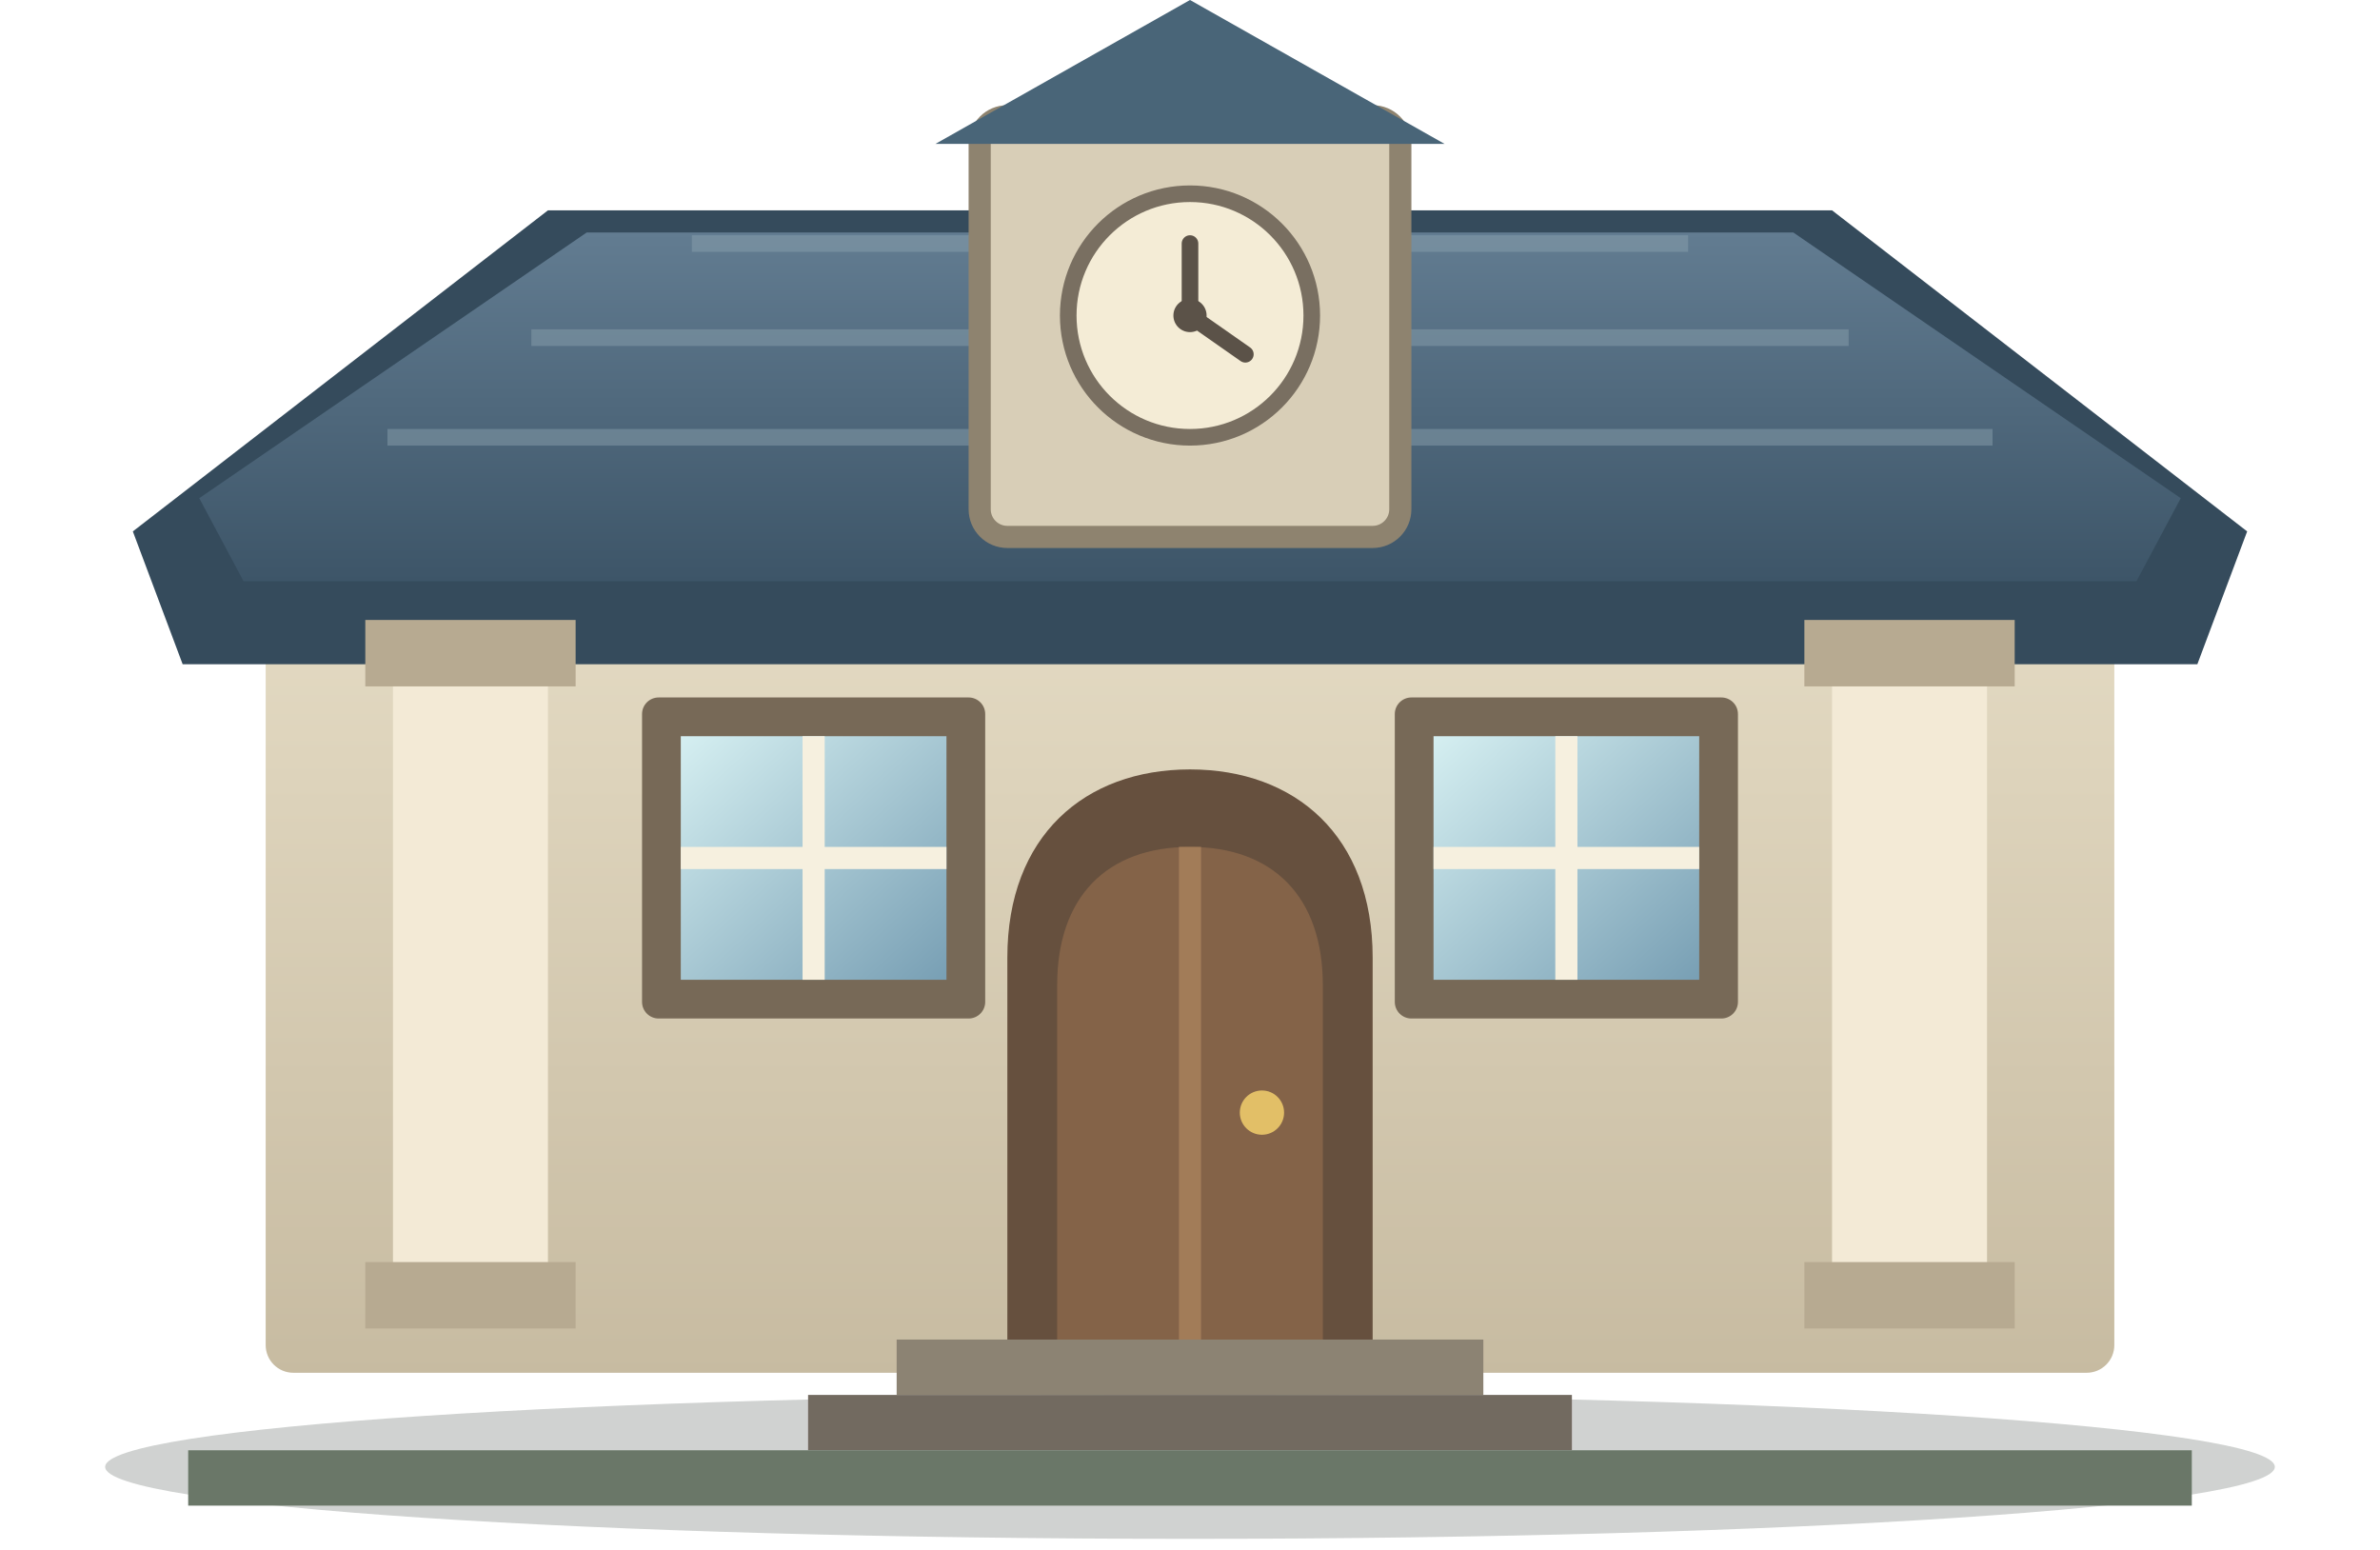
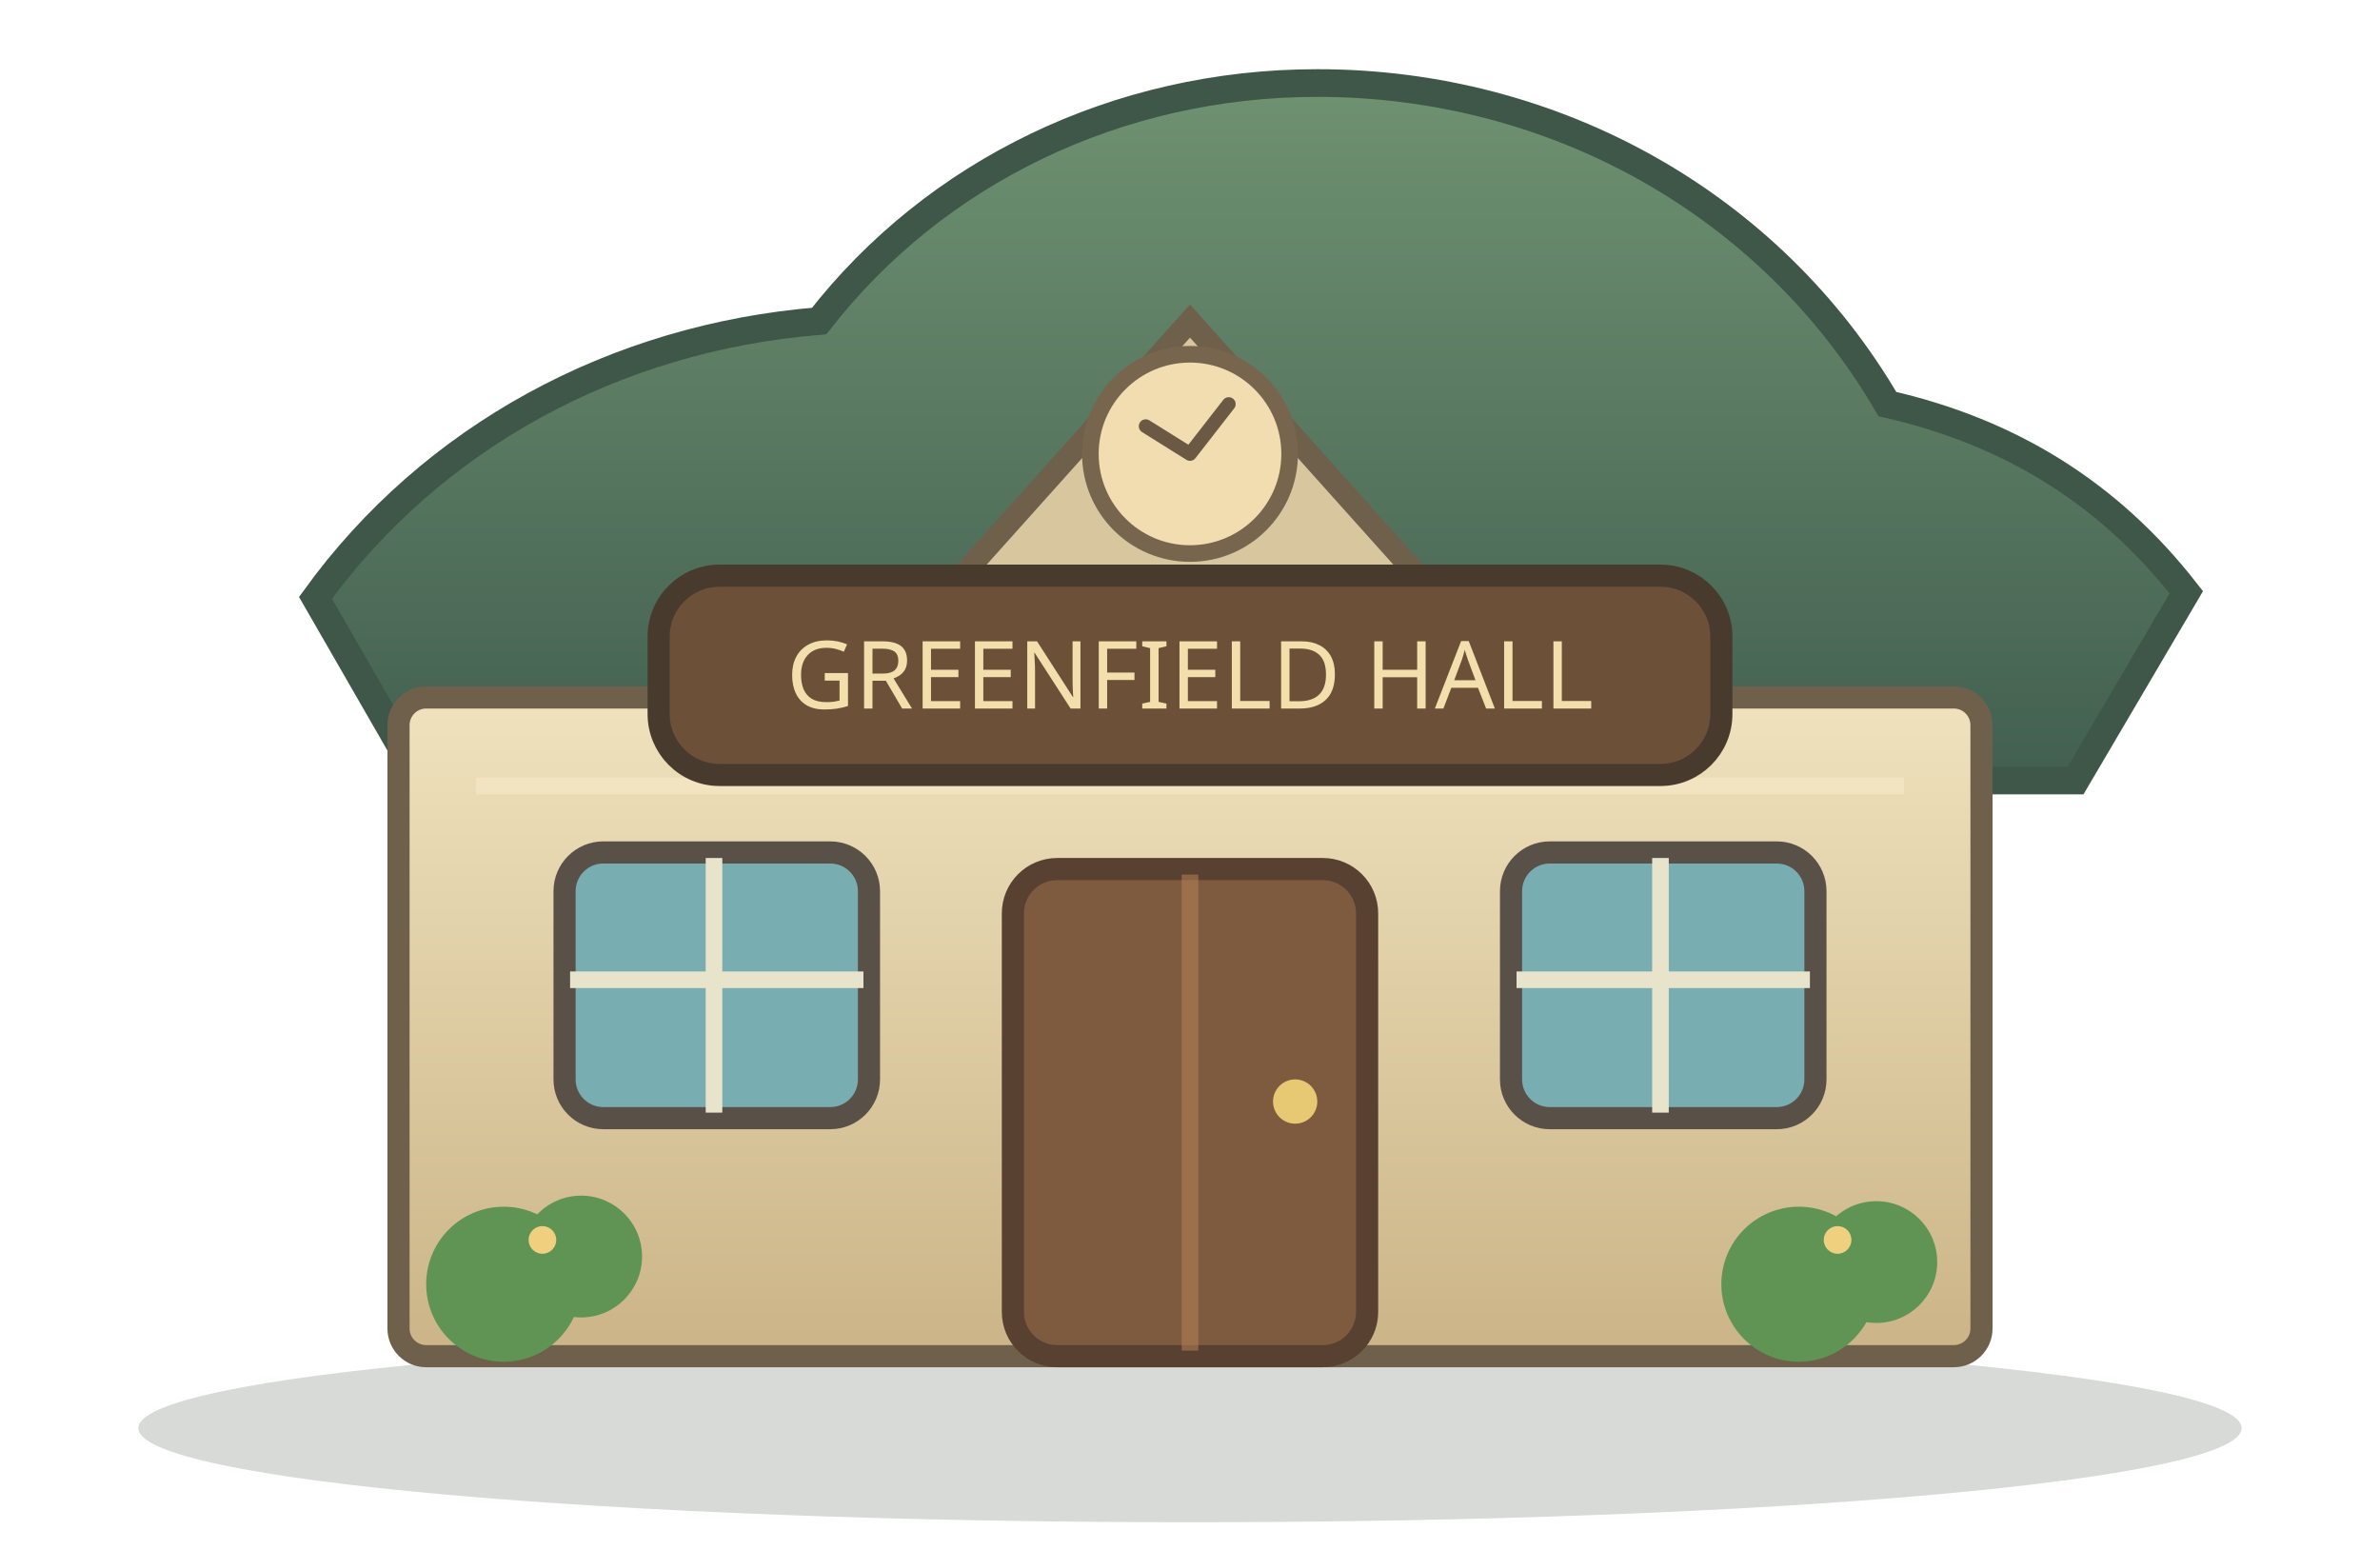
<svg xmlns="http://www.w3.org/2000/svg" width="430" height="280" viewBox="0 0 430 280">
  <defs>
-     <linearGradient id="stone" x1="0" y1="0" x2="0" y2="1">
-       <stop stop-color="#e8dfc8" />
-       <stop offset="1" stop-color="#c7bba1" />
+     <linearGradient id="wall" x1="0" y1="0" x2="0" y2="1">
+       <stop stop-color="#efe2bd" />
+       <stop offset="1" stop-color="#cbb487" />
    </linearGradient>
    <linearGradient id="roof" x1="0" y1="0" x2="0" y2="1">
-       <stop stop-color="#627c91" />
-       <stop offset="1" stop-color="#3d5568" />
-     </linearGradient>
-     <linearGradient id="glass" x1="0" y1="0" x2="1" y2="1">
-       <stop stop-color="#d5eff1" />
-       <stop offset="1" stop-color="#789fb4" />
+       <stop stop-color="#6f9271" />
+       <stop offset="1" stop-color="#425f50" />
    </linearGradient>
  </defs>
-   <ellipse cx="215" cy="265" rx="196" ry="13" fill="#27342c" opacity=".22" />
-   <rect x="48" y="88" width="334" height="160" rx="5" fill="url(#stone)" />
-   <path d="M24 96l75-58h232l75 58-9 24H33z" fill="#354b5c" />
-   <path d="M36 90l70-48h218l70 48-8 15H44z" fill="url(#roof)" />
-   <g stroke="#8aa0ad" stroke-width="3" opacity=".48">
-     <path d="M70 79h290" />
-     <path d="M96 61h238" />
-     <path d="M125 44h180" />
+   <ellipse cx="215" cy="258" rx="190" ry="17" fill="#22331f" opacity=".18" />
+   <path d="M57 108c21-29 54-47 91-50 21-27 54-43 90-43 43 0 82 22 103 58 22 5 40 16 54 34l-20 34H76z" fill="url(#roof)" stroke="#3e5749" stroke-width="5" />
+   <rect x="72" y="126" width="286" height="119" rx="5" fill="url(#wall)" stroke="#6f604b" stroke-width="4" />
+   <path d="M86 142h258" stroke="#fff1cf" stroke-width="3" opacity=".4" />
+   <rect x="183" y="157" width="64" height="88" rx="8" fill="#7e5a3f" stroke="#584130" stroke-width="4" />
+   <path d="M215 158v86" stroke="#b48155" stroke-width="3" opacity=".55" />
+   <circle cx="234" cy="199" r="4" fill="#e7c873" />
+   <g>
+     <rect x="102" y="154" width="55" height="48" rx="7" fill="#78aeb2" stroke="#595148" stroke-width="4" />
+     <path d="M129 155v46M103 177h53" stroke="#e8e4cc" stroke-width="3" />
+     <rect x="273" y="154" width="55" height="48" rx="7" fill="#78aeb2" stroke="#595148" stroke-width="4" />
+     <path d="M300 155v46M274 177h53" stroke="#e8e4cc" stroke-width="3" />
  </g>
-   <rect x="177" y="21" width="76" height="76" rx="5" fill="#d8ceb7" stroke="#8e836f" stroke-width="4" />
-   <path d="M169 26l46-26 46 26z" fill="#496578" />
-   <circle cx="215" cy="57" r="22" fill="#f4ecd6" stroke="#796f61" stroke-width="3" />
-   <path d="M215 57l0-13M215 57l10 7" stroke="#5b5248" stroke-width="3" stroke-linecap="round" />
-   <circle cx="215" cy="57" r="3" fill="#5b5248" />
-   <g fill="#f3ead6">
-     <rect x="71" y="116" width="28" height="118" rx="3" />
-     <rect x="331" y="116" width="28" height="118" rx="3" />
+   <path d="M172 106h86l-43-48z" fill="#d8c79e" stroke="#6f604b" stroke-width="4" />
+   <circle cx="215" cy="82" r="18" fill="#f1ddb0" stroke="#77664d" stroke-width="3" />
+   <path d="M215 82l7-9M215 82l-8-5" stroke="#6b5944" stroke-width="2.5" stroke-linecap="round" />
+   <rect x="119" y="104" width="192" height="36" rx="11" fill="#6c5138" stroke="#493a2e" stroke-width="4" />
+   <text x="215" y="128" font-size="17" font-family="sans-serif" text-anchor="middle" fill="#f2dfac">GREENFIELD HALL</text>
+   <g fill="#5f9455">
+     <circle cx="91" cy="232" r="14" />
+     <circle cx="105" cy="227" r="11" />
+     <circle cx="325" cy="232" r="14" />
+     <circle cx="339" cy="228" r="11" />
  </g>
-   <g fill="#b7aa91">
-     <rect x="66" y="112" width="38" height="12" />
-     <rect x="326" y="112" width="38" height="12" />
-     <rect x="66" y="228" width="38" height="12" />
-     <rect x="326" y="228" width="38" height="12" />
+   <g fill="#efd07e">
+     <circle cx="98" cy="224" r="2.5" />
+     <circle cx="332" cy="224" r="2.5" />
  </g>
-   <g>
-     <rect x="116" y="126" width="62" height="58" rx="3" fill="#776957" />
-     <rect x="123" y="133" width="48" height="44" fill="url(#glass)" />
-     <path d="M147 133v44M123 155h48" stroke="#f6f0df" stroke-width="4" />
-     <rect x="252" y="126" width="62" height="58" rx="3" fill="#776957" />
-     <rect x="259" y="133" width="48" height="44" fill="url(#glass)" />
-     <path d="M283 133v44M259 155h48" stroke="#f6f0df" stroke-width="4" />
-   </g>
-   <path d="M182 248v-75c0-22 14-34 33-34s33 12 33 34v75z" fill="#66503e" />
-   <path d="M191 248v-70c0-16 9-25 24-25s24 9 24 25v70z" fill="#846348" />
-   <path d="M215 153v95" stroke="#a27c58" stroke-width="4" />
-   <circle cx="228" cy="201" r="4" fill="#e2bf67" />
-   <rect x="162" y="242" width="106" height="10" fill="#8c8373" />
-   <rect x="146" y="252" width="138" height="10" fill="#726a60" />
-   <rect x="34" y="262" width="362" height="10" fill="#6a7768" />
</svg>
